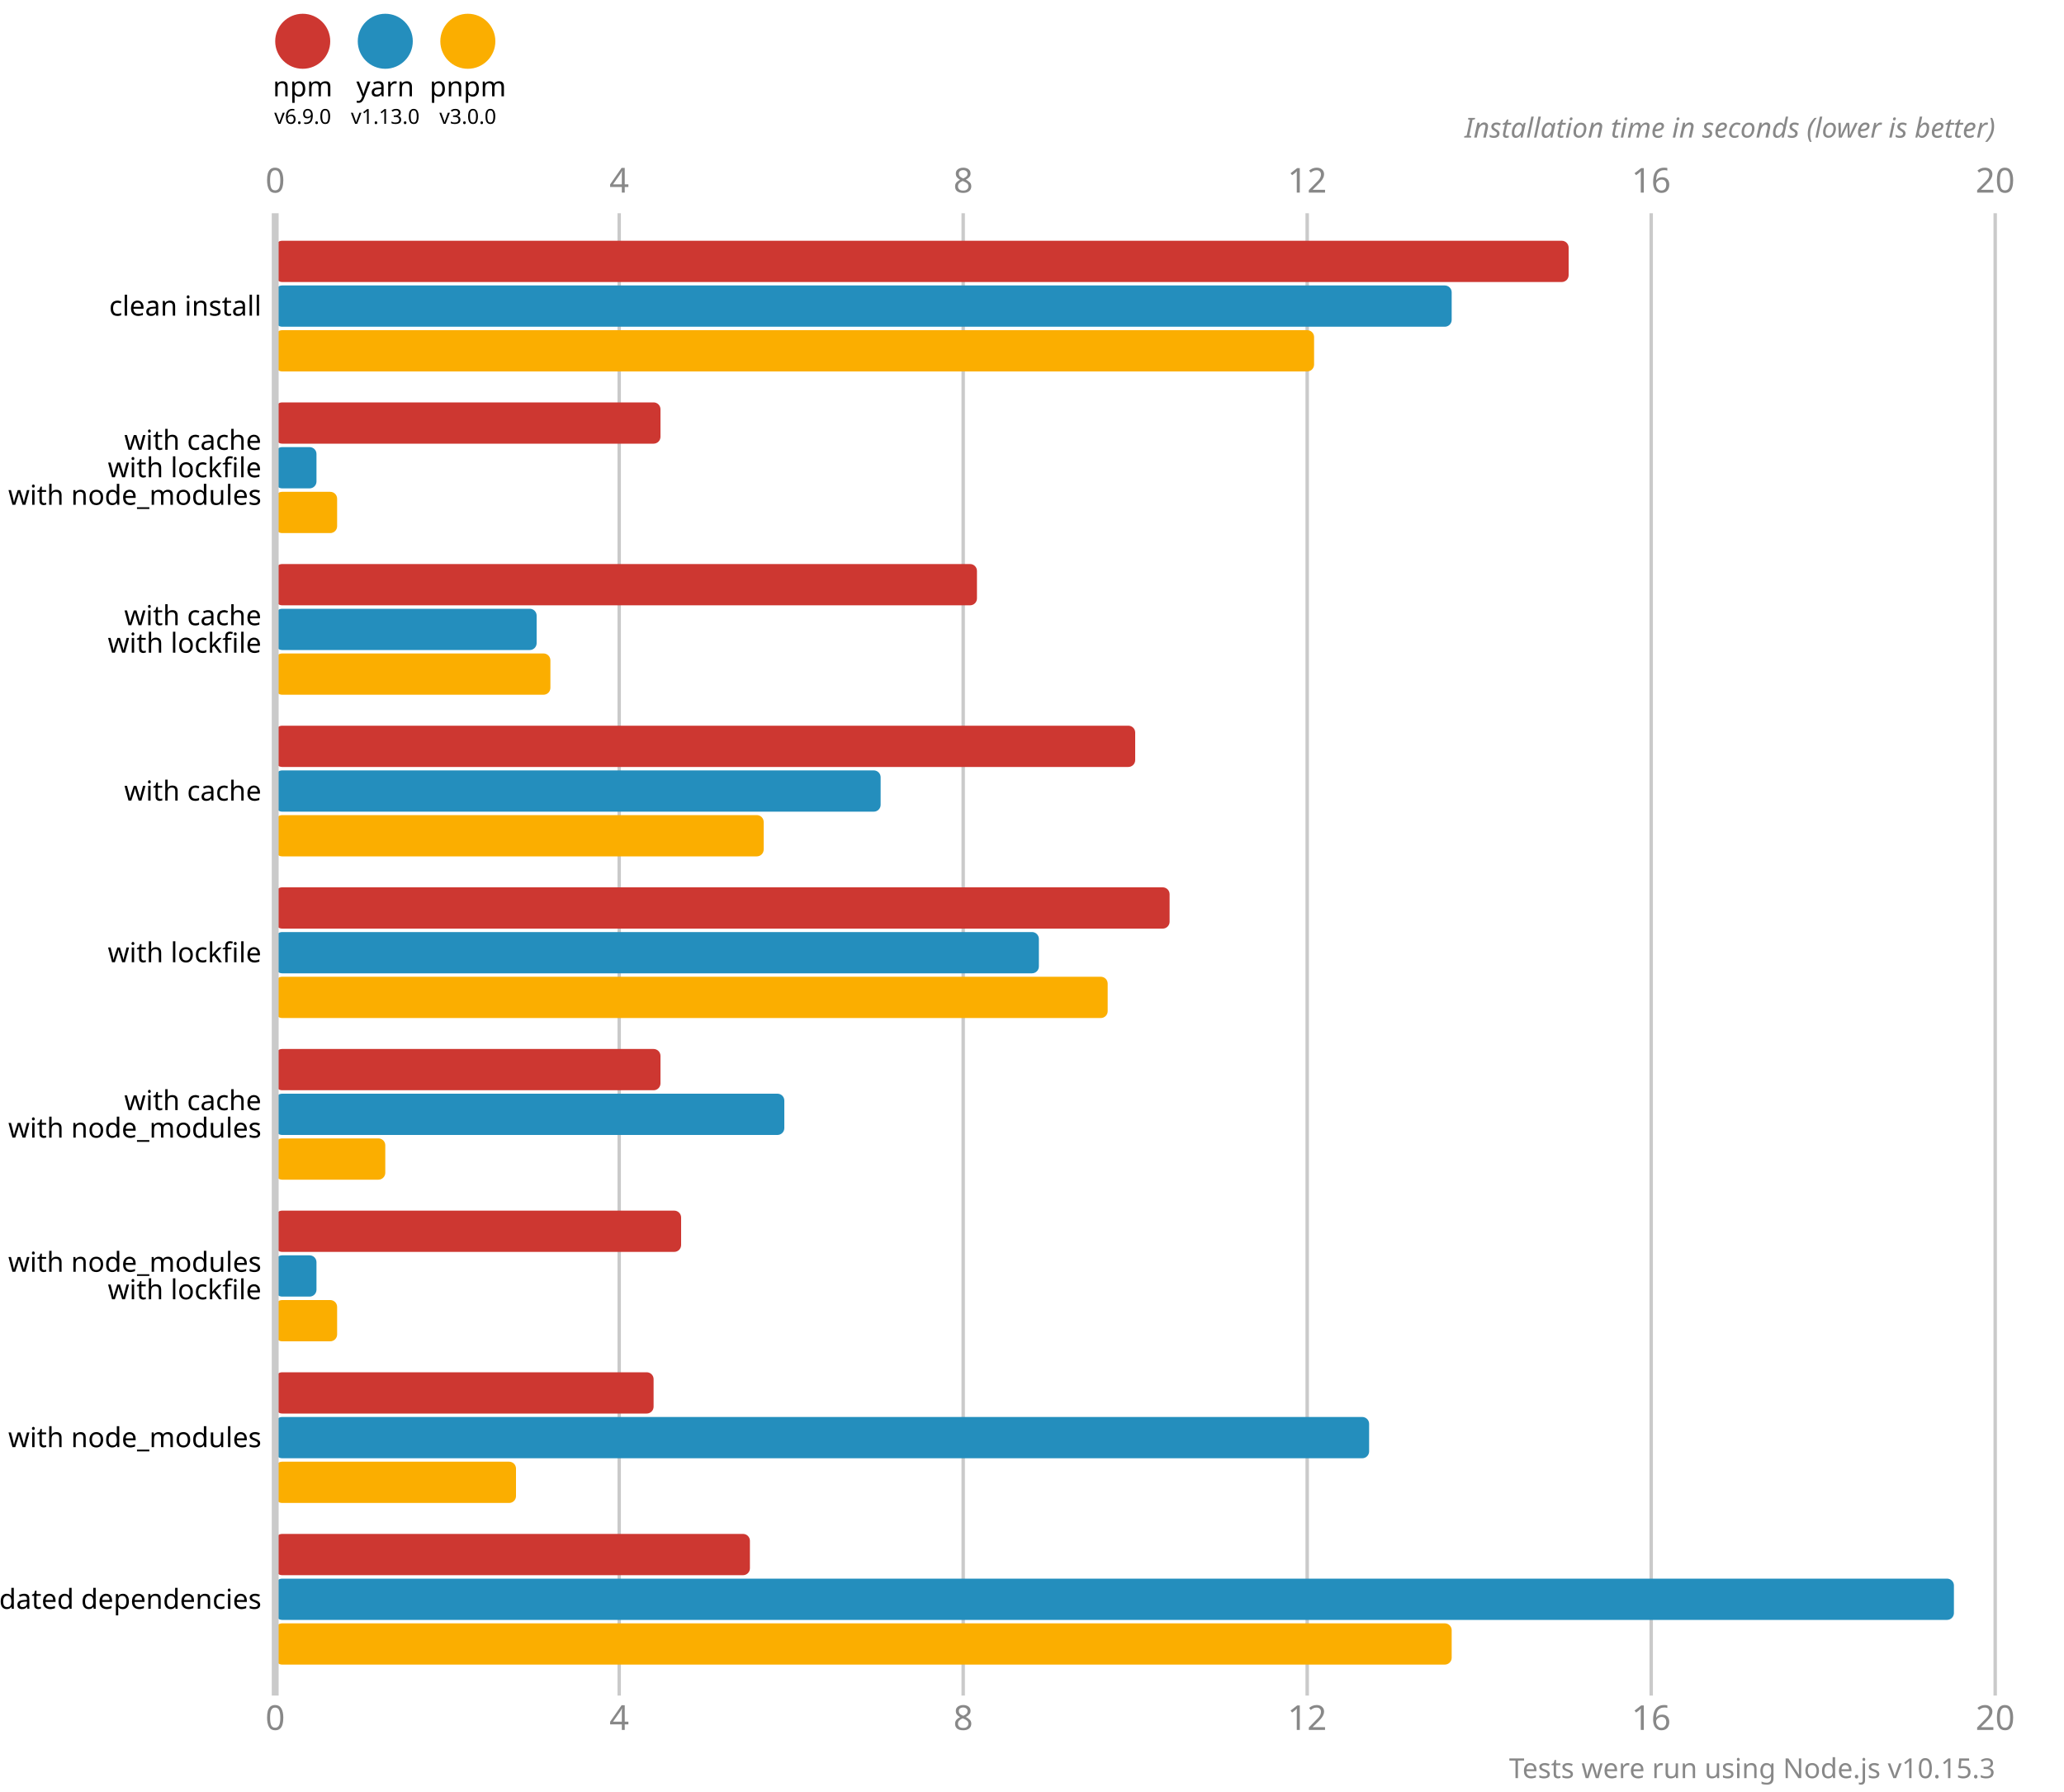
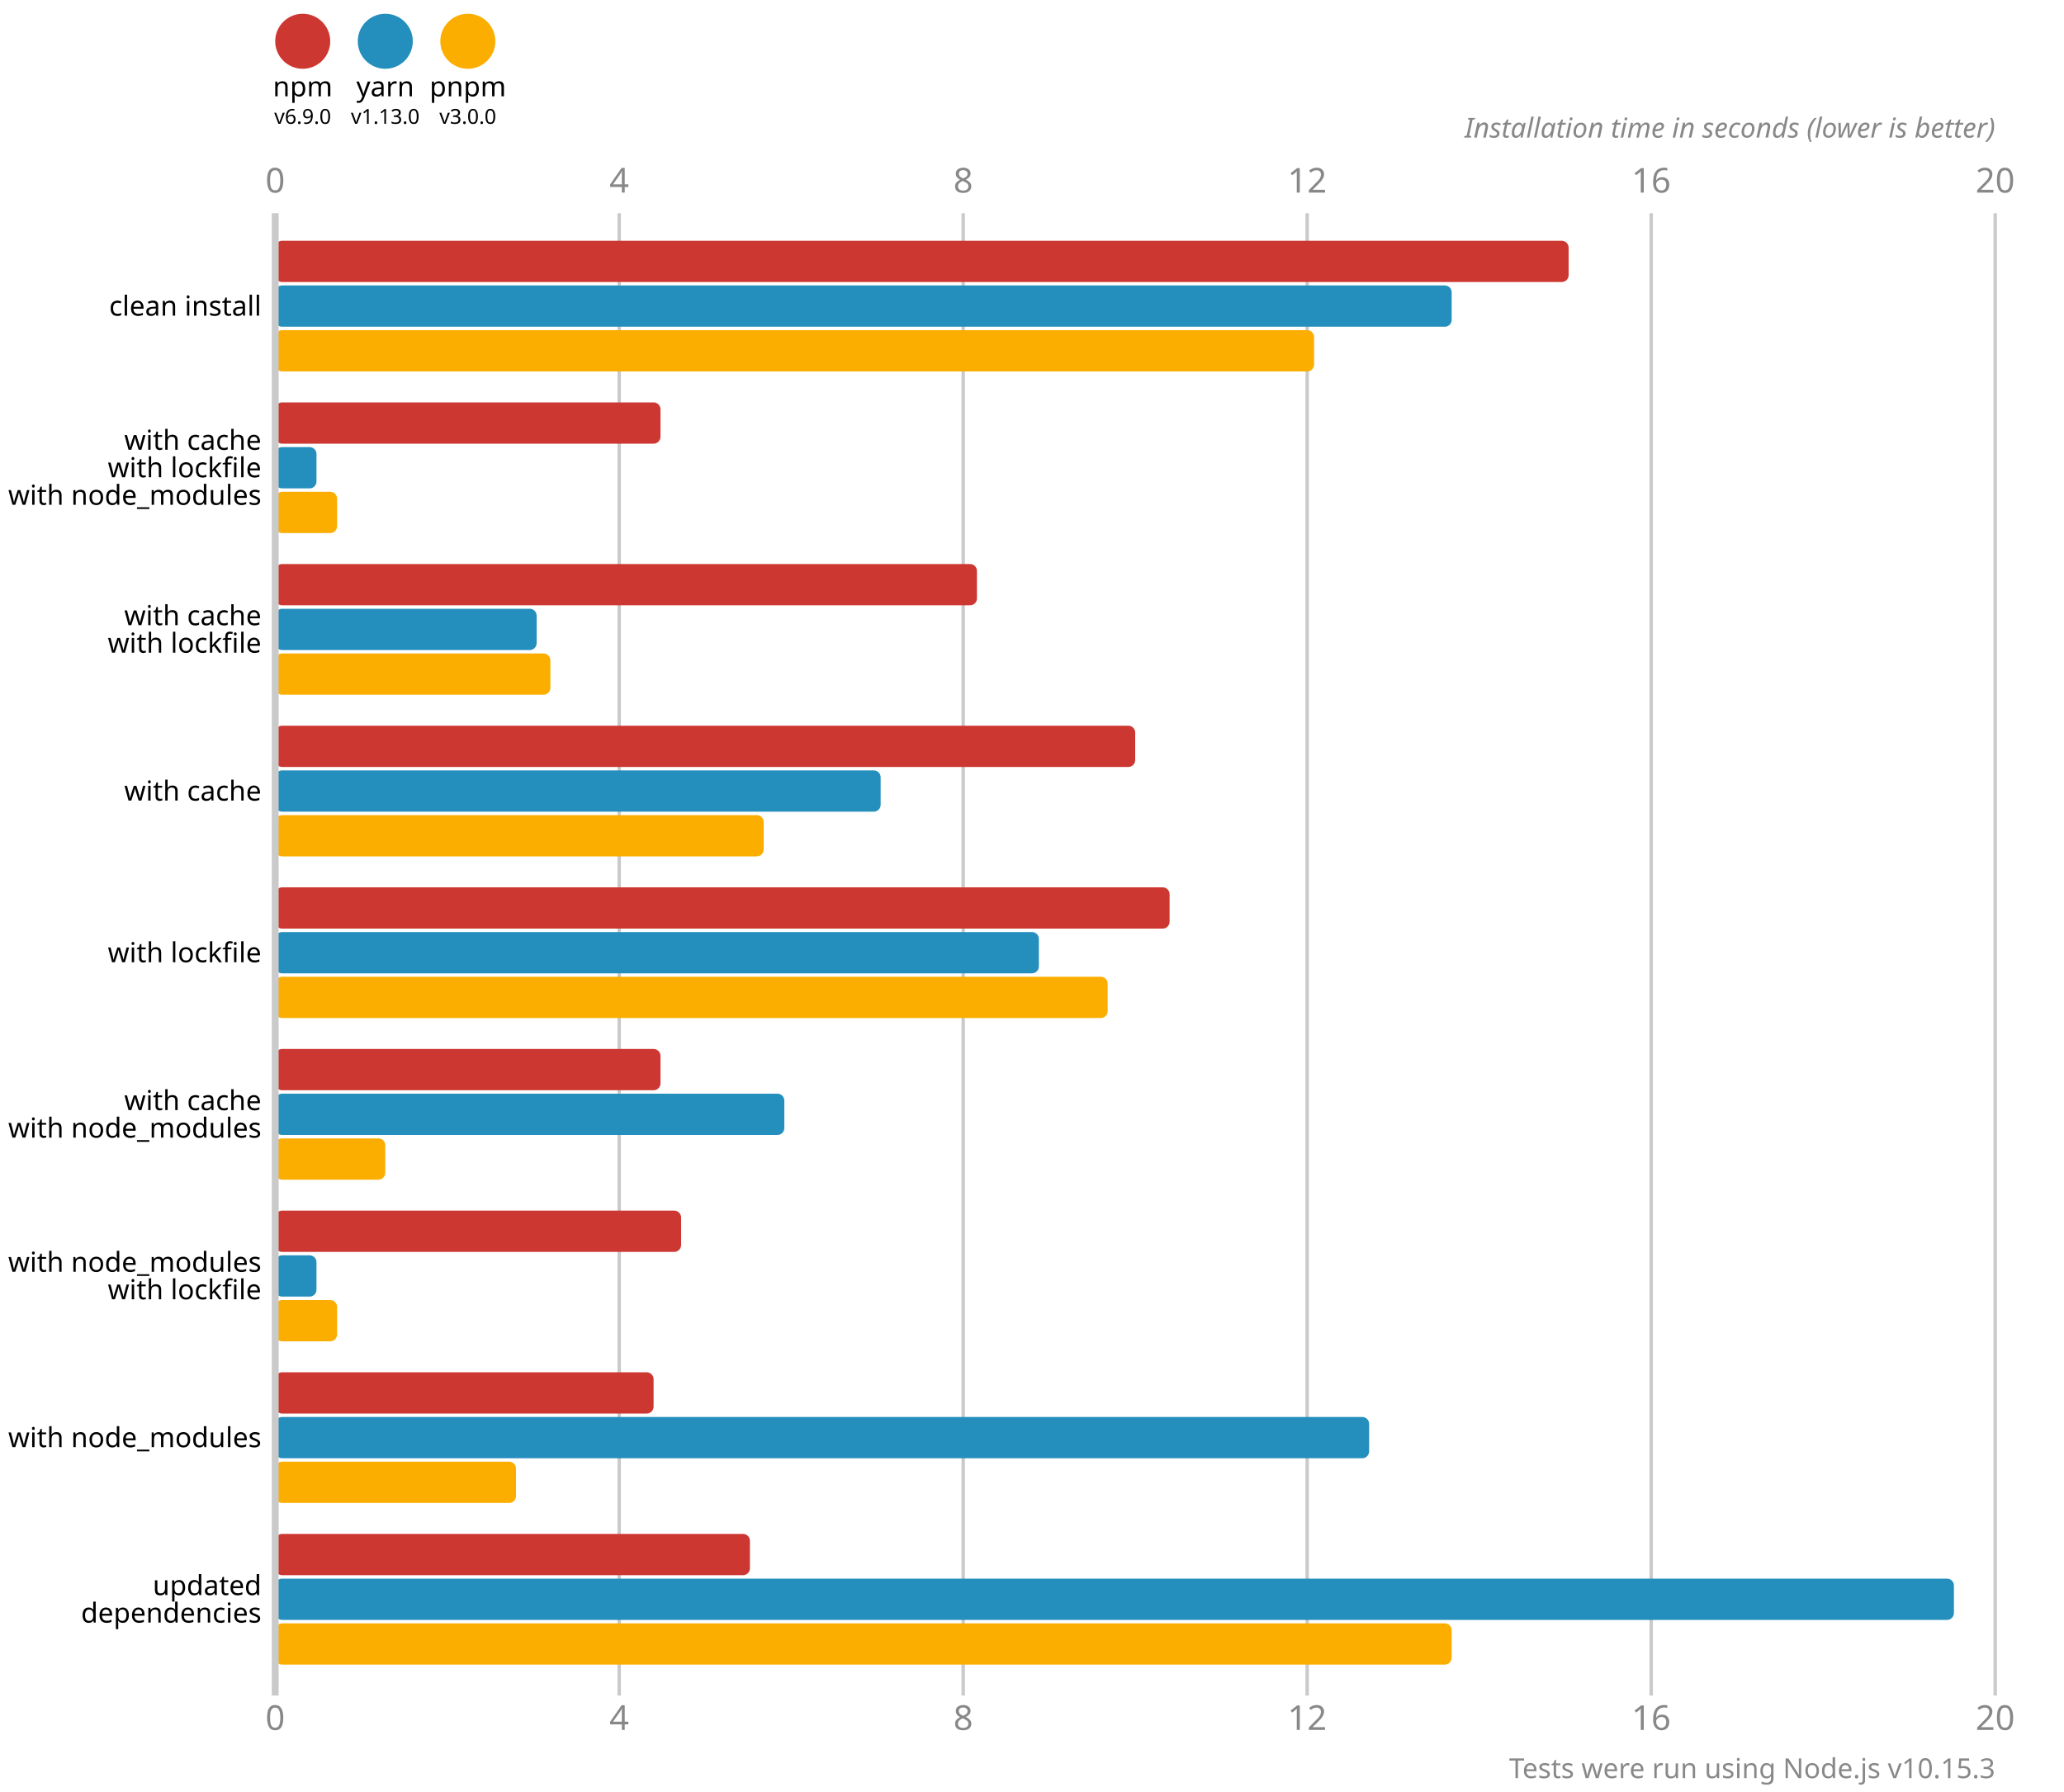
<svg xmlns="http://www.w3.org/2000/svg" version="1.1" viewBox="0 0 300 260.5">
  <style>
    .font { font-family: sans-serif; }
    .s3 { font-size: 3px; }
    .s4 { font-size: 4px; }
    .s5 { font-size: 5px; }
    .line { stroke: #cacaca; }
    .width { stroke-width: 0.5; }
    .text { fill: #888; }
  </style>
  <circle cx="44" cy="6" r="4" fill="#cd3731" />
  <text x="44" y="14" class="font s4" text-anchor="middle">npm</text>
  <text x="44" y="18" class="font s3" text-anchor="middle">v6.9.0</text>
  <circle cx="56" cy="6" r="4" fill="#248ebd" />
  <text x="56" y="14" class="font s4" text-anchor="middle">yarn</text>
  <text x="56" y="18" class="font s3" text-anchor="middle">v1.13.0</text>
  <circle cx="68" cy="6" r="4" fill="#fbae00" />
  <text x="68" y="14" class="font s4" text-anchor="middle">pnpm</text>
  <text x="68" y="18" class="font s3" text-anchor="middle">v3.0.0</text>
  <text x="40" y="28" class="font s5 text" text-anchor="middle">0</text>
  <text x="40" y="251.5" class="font s5 text" text-anchor="middle">0</text>
  <line x1="90" y1="31" x2="90" y2="246.5" class="line width" />
  <text x="90" y="28" class="font s5 text" text-anchor="middle">4</text>
  <text x="90" y="251.5" class="font s5 text" text-anchor="middle">4</text>
  <line x1="140" y1="31" x2="140" y2="246.5" class="line width" />
  <text x="140" y="28" class="font s5 text" text-anchor="middle">8</text>
  <text x="140" y="251.5" class="font s5 text" text-anchor="middle">8</text>
  <line x1="190" y1="31" x2="190" y2="246.5" class="line width" />
  <text x="190" y="28" class="font s5 text" text-anchor="middle">12</text>
  <text x="190" y="251.5" class="font s5 text" text-anchor="middle">12</text>
  <line x1="240" y1="31" x2="240" y2="246.5" class="line width" />
  <text x="240" y="28" class="font s5 text" text-anchor="middle">16</text>
  <text x="240" y="251.5" class="font s5 text" text-anchor="middle">16</text>
  <line x1="290" y1="31" x2="290" y2="246.5" class="line width" />
  <text x="290" y="28" class="font s5 text" text-anchor="middle">20</text>
  <text x="290" y="251.5" class="font s5 text" text-anchor="middle">20</text>
  <text x="290" y="20" class="font s4 text" font-style="italic" text-anchor="end">Installation time in seconds (lower is better)</text>
  <rect x="40" y="35" width="188" height="6" fill="#cd3731" rx="1" ry="1" />
  <rect x="40" y="41.5" width="171" height="6" fill="#248ebd" rx="1" ry="1" />
  <rect x="40" y="48" width="151" height="6" fill="#fbae00" rx="1" ry="1" />
  <rect x="40" y="58.5" width="56" height="6" fill="#cd3731" rx="1" ry="1" />
  <rect x="40" y="65" width="6" height="6" fill="#248ebd" rx="1" ry="1" />
  <rect x="40" y="71.5" width="9" height="6" fill="#fbae00" rx="1" ry="1" />
  <rect x="40" y="82" width="102" height="6" fill="#cd3731" rx="1" ry="1" />
  <rect x="40" y="88.5" width="38" height="6" fill="#248ebd" rx="1" ry="1" />
  <rect x="40" y="95" width="40" height="6" fill="#fbae00" rx="1" ry="1" />
  <rect x="40" y="105.5" width="125" height="6" fill="#cd3731" rx="1" ry="1" />
  <rect x="40" y="112" width="88" height="6" fill="#248ebd" rx="1" ry="1" />
  <rect x="40" y="118.5" width="71" height="6" fill="#fbae00" rx="1" ry="1" />
  <rect x="40" y="129" width="130" height="6" fill="#cd3731" rx="1" ry="1" />
  <rect x="40" y="135.5" width="111" height="6" fill="#248ebd" rx="1" ry="1" />
  <rect x="40" y="142" width="121" height="6" fill="#fbae00" rx="1" ry="1" />
  <rect x="40" y="152.5" width="56" height="6" fill="#cd3731" rx="1" ry="1" />
  <rect x="40" y="159" width="74" height="6" fill="#248ebd" rx="1" ry="1" />
  <rect x="40" y="165.5" width="16" height="6" fill="#fbae00" rx="1" ry="1" />
  <rect x="40" y="176" width="59" height="6" fill="#cd3731" rx="1" ry="1" />
  <rect x="40" y="182.5" width="6" height="6" fill="#248ebd" rx="1" ry="1" />
  <rect x="40" y="189" width="9" height="6" fill="#fbae00" rx="1" ry="1" />
  <rect x="40" y="199.5" width="55" height="6" fill="#cd3731" rx="1" ry="1" />
  <rect x="40" y="206" width="159" height="6" fill="#248ebd" rx="1" ry="1" />
  <rect x="40" y="212.5" width="35" height="6" fill="#fbae00" rx="1" ry="1" />
  <rect x="40" y="223" width="69" height="6" fill="#cd3731" rx="1" ry="1" />
  <rect x="40" y="229.5" width="244" height="6" fill="#248ebd" rx="1" ry="1" />
  <rect x="40" y="236" width="171" height="6" fill="#fbae00" rx="1" ry="1" />
  <line x1="40" y1="31" x2="40" y2="246.5" class="line" />
  <text x="38" y="44.5" class="font s4" dominant-baseline="middle" text-anchor="end">clean install</text>
  <text x="38" y="64" class="font s4" dominant-baseline="middle" text-anchor="end">with cache</text>
  <text x="38" y="68" class="font s4" dominant-baseline="middle" text-anchor="end">with lockfile</text>
  <text x="38" y="72" class="font s4" dominant-baseline="middle" text-anchor="end">with node_modules</text>
  <text x="38" y="89.5" class="font s4" dominant-baseline="middle" text-anchor="end">with cache</text>
  <text x="38" y="93.5" class="font s4" dominant-baseline="middle" text-anchor="end">with lockfile</text>
  <text x="38" y="115" class="font s4" dominant-baseline="middle" text-anchor="end">with cache</text>
  <text x="38" y="138.5" class="font s4" dominant-baseline="middle" text-anchor="end">with lockfile</text>
  <text x="38" y="160" class="font s4" dominant-baseline="middle" text-anchor="end">with cache</text>
  <text x="38" y="164" class="font s4" dominant-baseline="middle" text-anchor="end">with node_modules</text>
  <text x="38" y="183.5" class="font s4" dominant-baseline="middle" text-anchor="end">with node_modules</text>
  <text x="38" y="187.5" class="font s4" dominant-baseline="middle" text-anchor="end">with lockfile</text>
  <text x="38" y="209" class="font s4" dominant-baseline="middle" text-anchor="end">with node_modules</text>
-   <text x="38" y="232.5" class="font s4" dominant-baseline="middle" text-anchor="end">updated dependencies</text>
+   <text x="38" y="230.5" class="font s4" dominant-baseline="middle" text-anchor="end">updated</text>
+   <text x="38" y="234.5" class="font s4" dominant-baseline="middle" text-anchor="end">dependencies</text>
  <text x="290" y="258.5" class="font s4 text" text-anchor="end">Tests were run using Node.js v10.15.3</text>
</svg>
